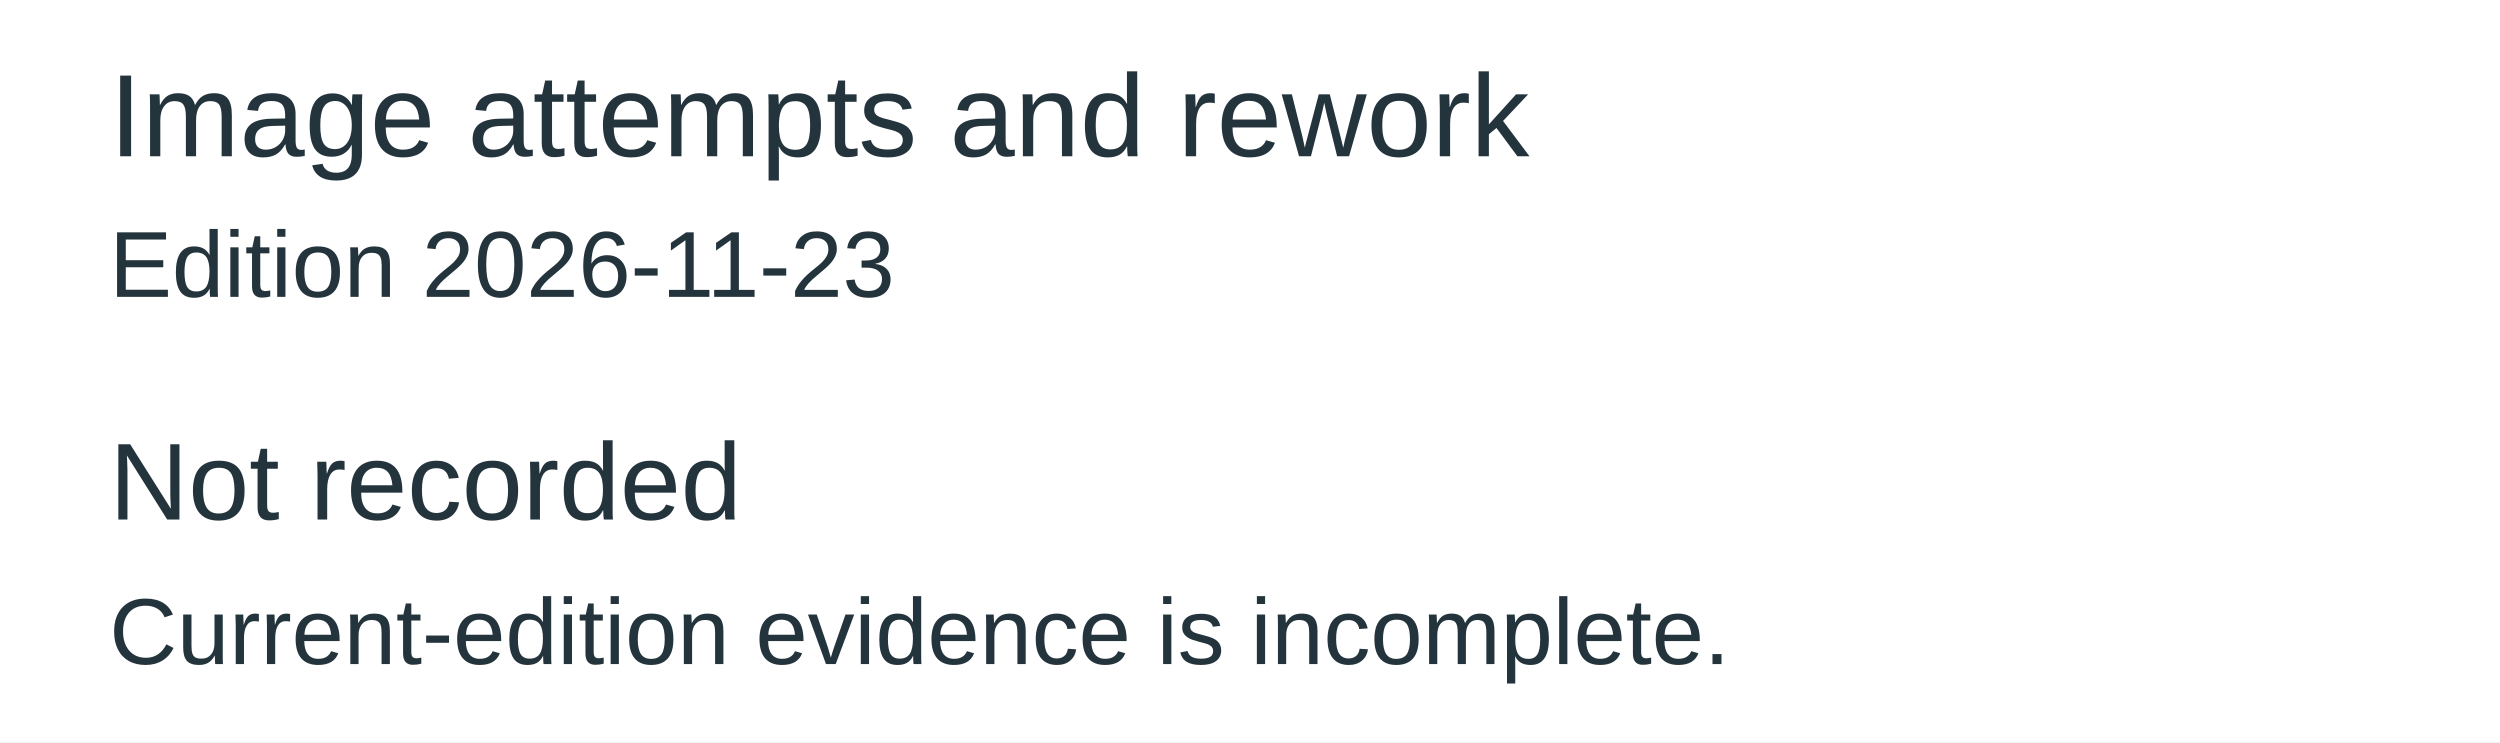
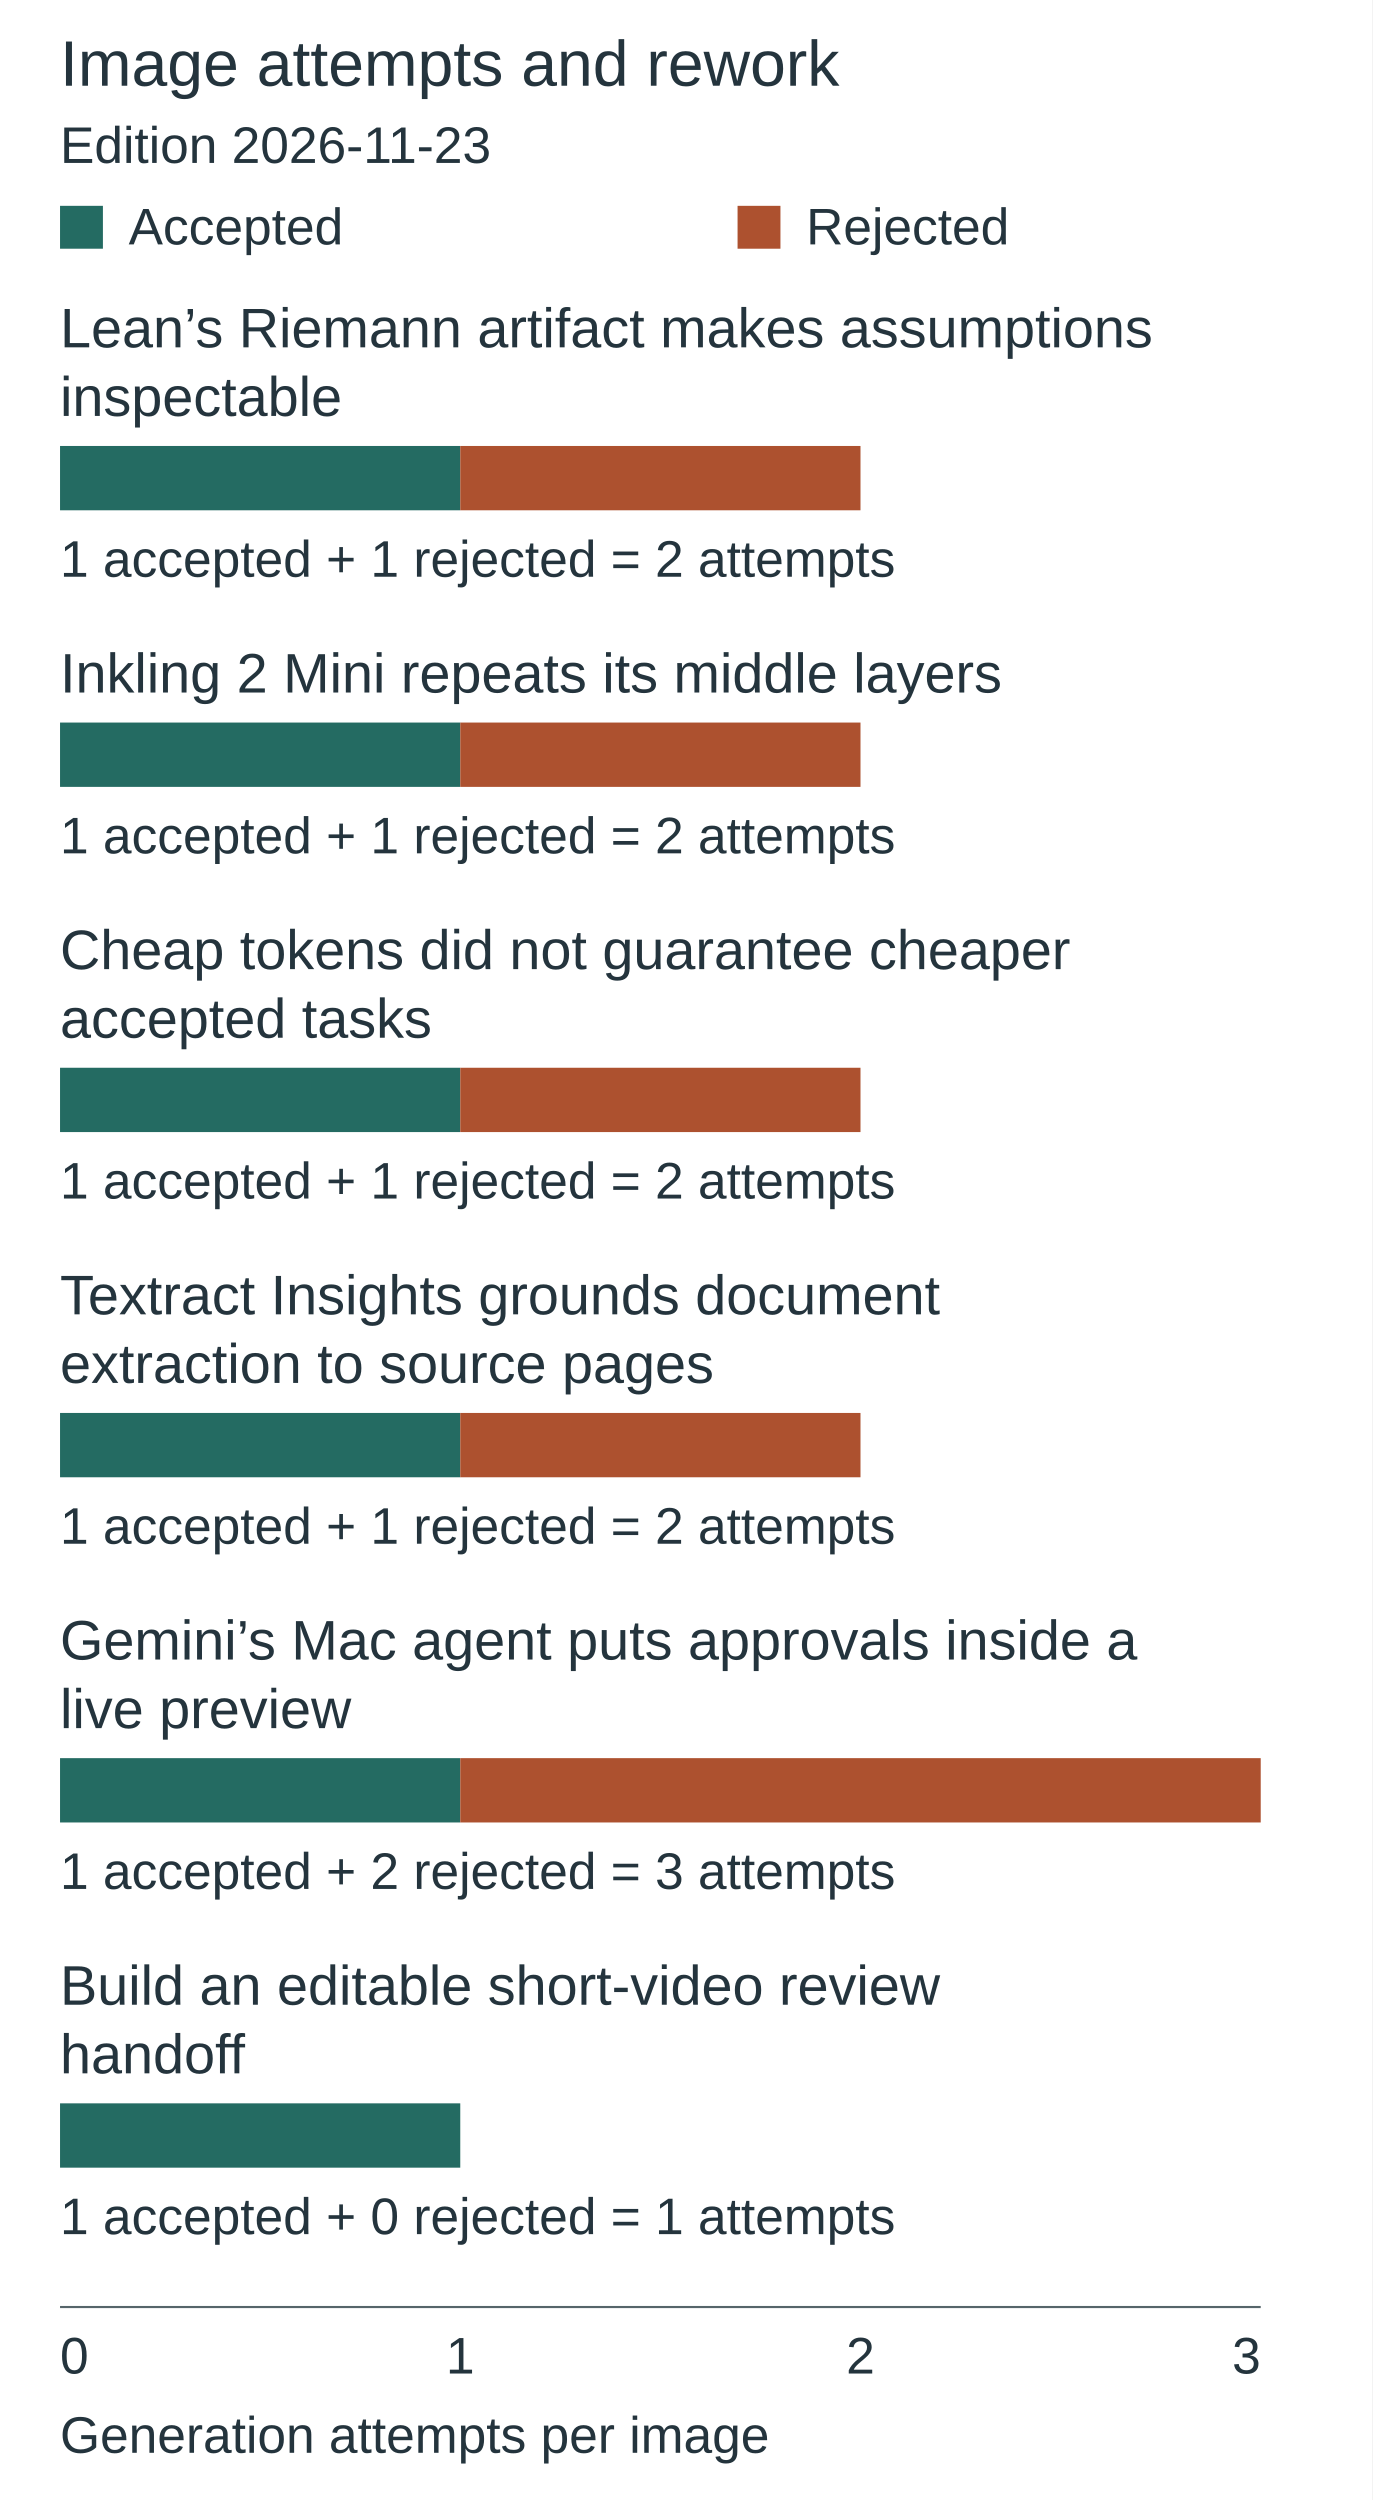
- <svg xmlns="http://www.w3.org/2000/svg" width="640" height="190" viewBox="0 0 640 190" role="img" aria-labelledby="title desc">
-   <rect width="640" height="190" fill="#ffffff" />
+ <svg xmlns="http://www.w3.org/2000/svg" width="640" height="1166" viewBox="0 0 640 1166" role="img" aria-labelledby="title desc">
+   <rect width="640" height="1166" fill="#ffffff" />
  <g font-family="Arial, sans-serif" fill="#24343d">
    <text x="28" y="40" font-size="30">Image attempts and rework</text>
    <text x="28" y="76" font-size="24">Edition 2026-11-23</text>
-     <text x="28" y="133" font-size="28">Not recorded</text>
-     <text x="28" y="170" font-size="24">Current-edition evidence is incomplete.</text>
+     <rect x="28" y="96" width="20" height="20" fill="#246b62" />
+     <text x="60" y="114" font-size="24">Accepted</text>
+     <rect x="344" y="96" width="20" height="20" fill="#ad512f" />
+     <text x="376" y="114" font-size="24">Rejected</text>
+     <text x="28" y="162" font-size="26">Lean’s Riemann artifact makes assumptions</text>
+     <text x="28" y="194" font-size="26">inspectable</text>
+     <rect x="28" y="208" width="186.667" height="30" fill="#246b62" />
+     <rect x="214.667" y="208" width="186.667" height="30" fill="#ad512f" />
+     <text x="28" y="269" font-size="24">1 accepted + 1 rejected = 2 attempts</text>
+     <text x="28" y="323" font-size="26">Inkling 2 Mini repeats its middle layers</text>
+     <rect x="28" y="337" width="186.667" height="30" fill="#246b62" />
+     <rect x="214.667" y="337" width="186.667" height="30" fill="#ad512f" />
+     <text x="28" y="398" font-size="24">1 accepted + 1 rejected = 2 attempts</text>
+     <text x="28" y="452" font-size="26">Cheap tokens did not guarantee cheaper</text>
+     <text x="28" y="484" font-size="26">accepted tasks</text>
+     <rect x="28" y="498" width="186.667" height="30" fill="#246b62" />
+     <rect x="214.667" y="498" width="186.667" height="30" fill="#ad512f" />
+     <text x="28" y="559" font-size="24">1 accepted + 1 rejected = 2 attempts</text>
+     <text x="28" y="613" font-size="26">Textract Insights grounds document</text>
+     <text x="28" y="645" font-size="26">extraction to source pages</text>
+     <rect x="28" y="659" width="186.667" height="30" fill="#246b62" />
+     <rect x="214.667" y="659" width="186.667" height="30" fill="#ad512f" />
+     <text x="28" y="720" font-size="24">1 accepted + 1 rejected = 2 attempts</text>
+     <text x="28" y="774" font-size="26">Gemini’s Mac agent puts approvals inside a</text>
+     <text x="28" y="806" font-size="26">live preview</text>
+     <rect x="28" y="820" width="186.667" height="30" fill="#246b62" />
+     <rect x="214.667" y="820" width="373.333" height="30" fill="#ad512f" />
+     <text x="28" y="881" font-size="24">1 accepted + 2 rejected = 3 attempts</text>
+     <text x="28" y="935" font-size="26">Build an editable short-video review</text>
+     <text x="28" y="967" font-size="26">handoff</text>
+     <rect x="28" y="981" width="186.667" height="30" fill="#246b62" />
+     <rect x="214.667" y="981" width="0" height="30" fill="#ad512f" />
+     <text x="28" y="1042" font-size="24">1 accepted + 0 rejected = 1 attempts</text>
+     <line x1="28" y1="1076" x2="588" y2="1076" stroke="#56656a" />
+     <text x="28" y="1107" font-size="24" text-anchor="start">0</text>
+     <text x="214.667" y="1107" font-size="24" text-anchor="middle">1</text>
+     <text x="401.333" y="1107" font-size="24" text-anchor="middle">2</text>
+     <text x="588" y="1107" font-size="24" text-anchor="end">3</text>
+     <text x="28" y="1144" font-size="24">Generation attempts per image</text>
  </g>
</svg>
